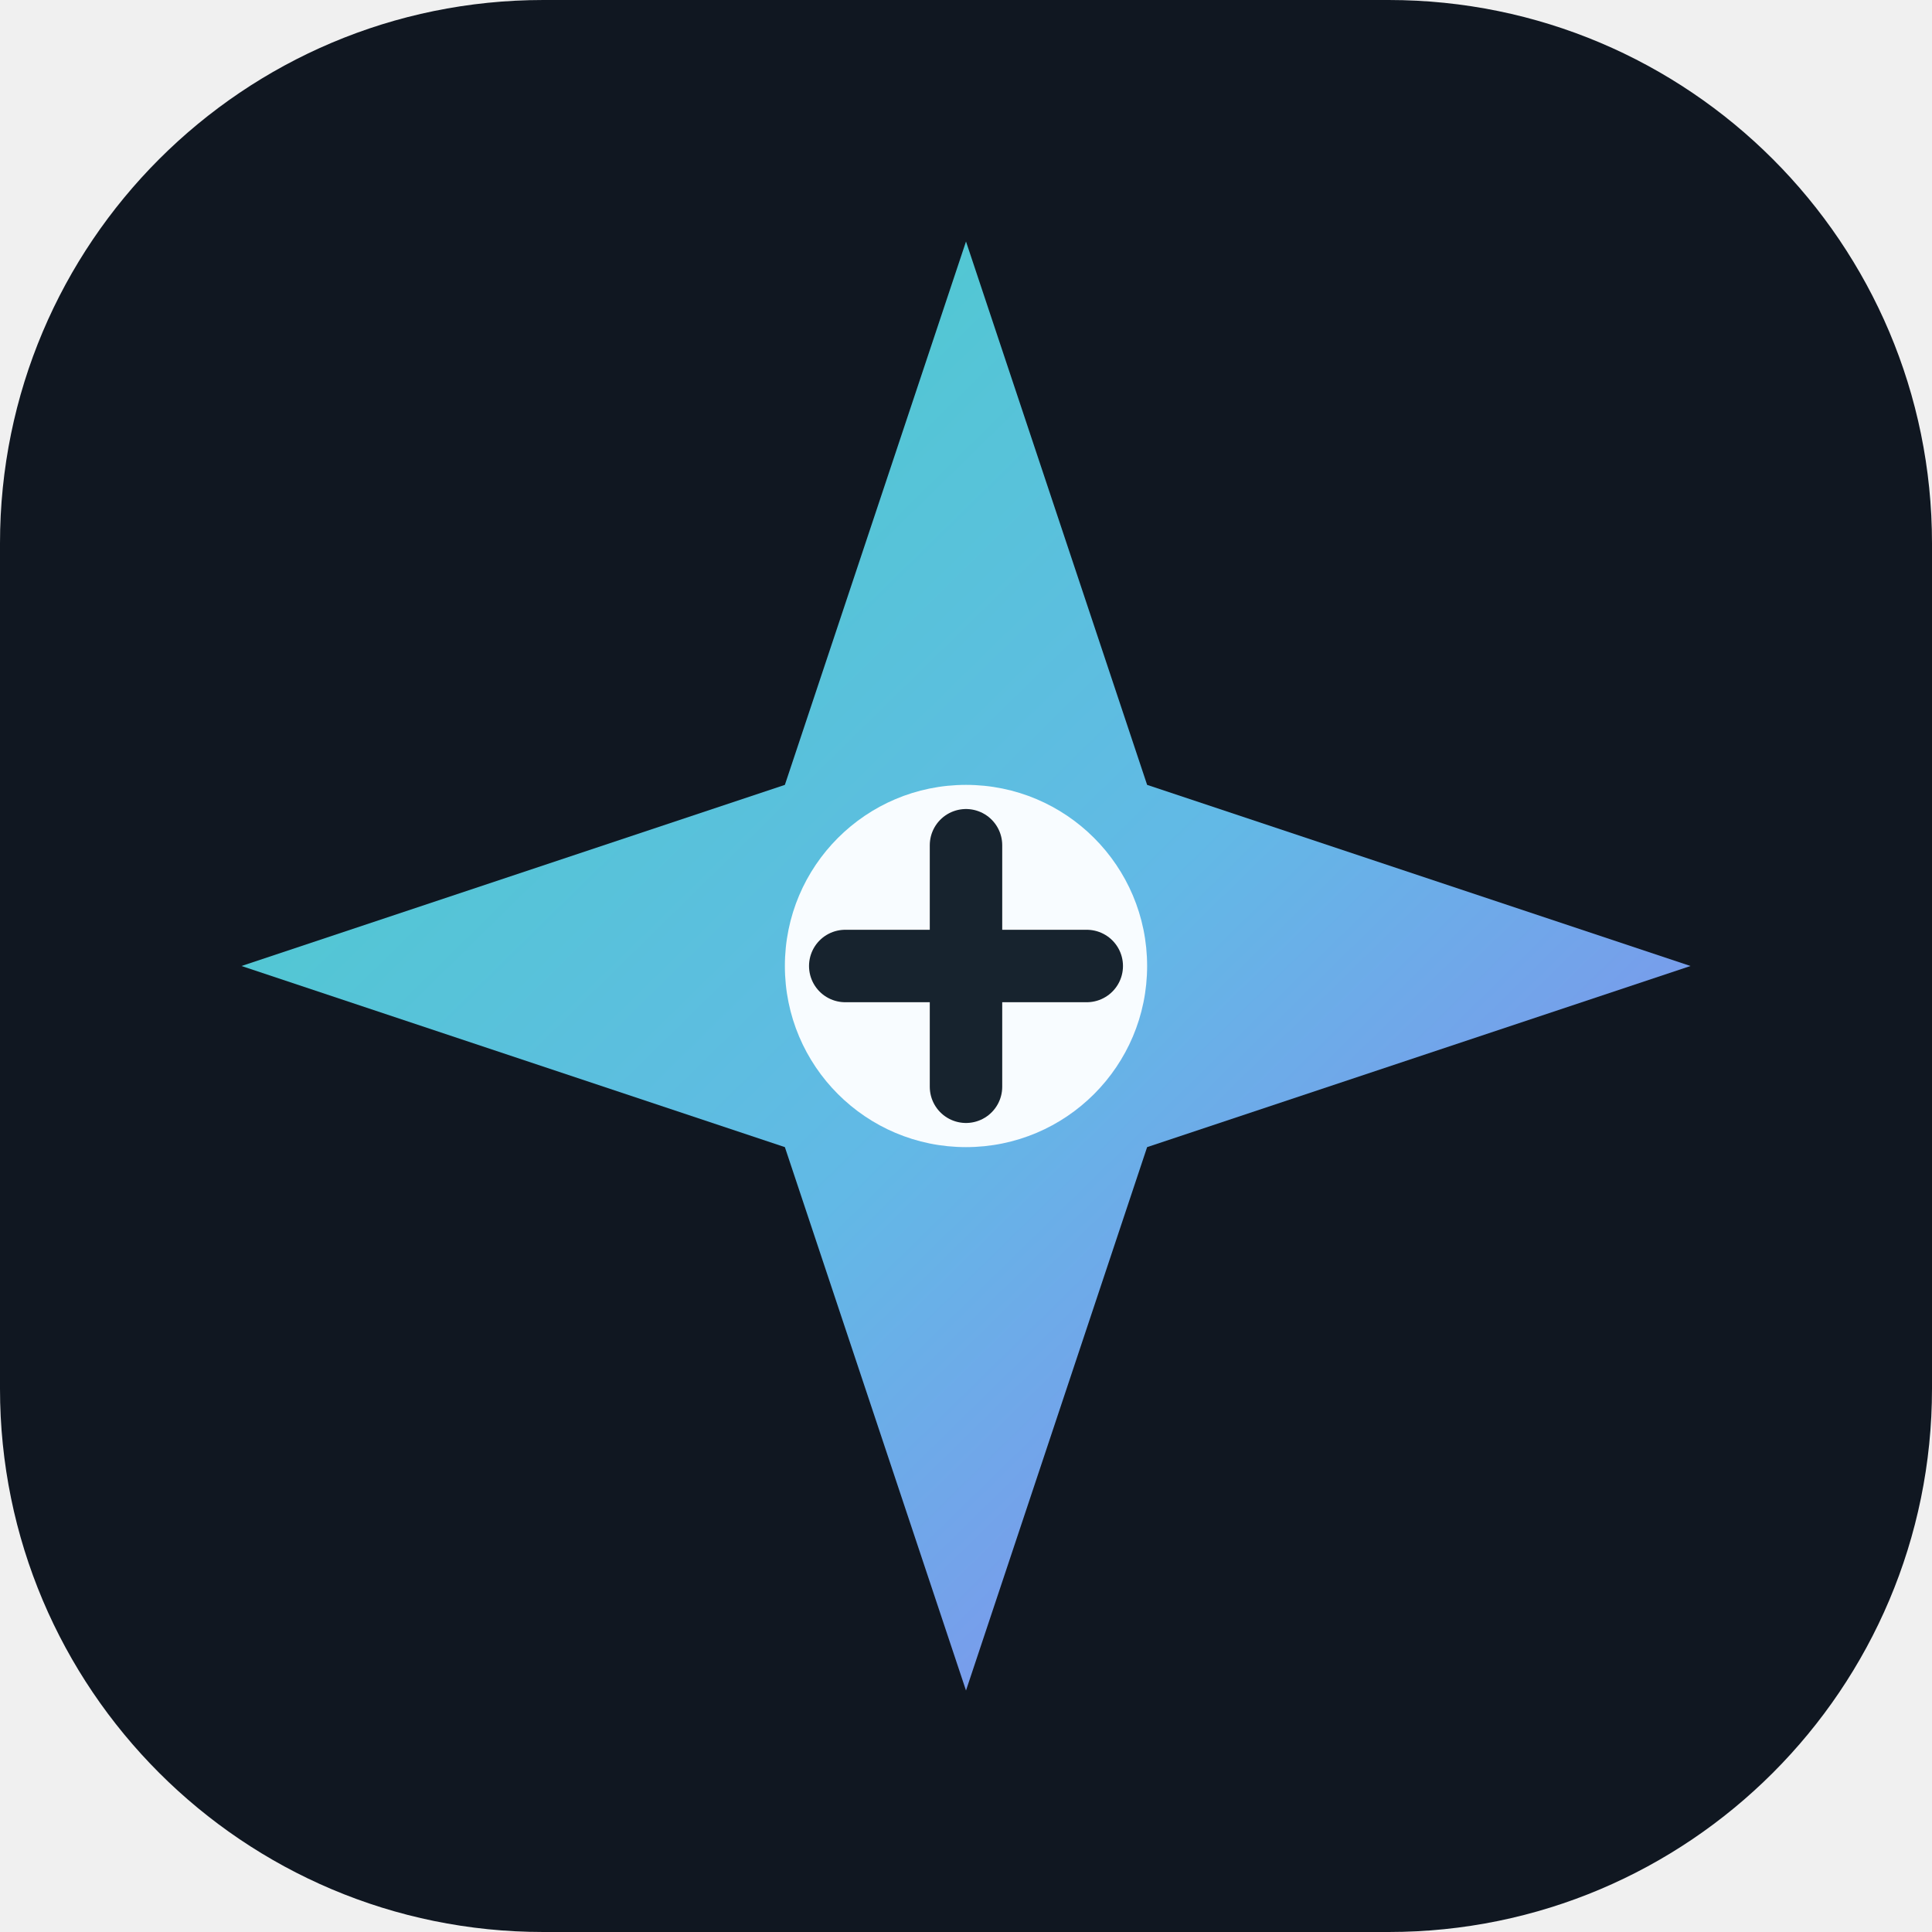
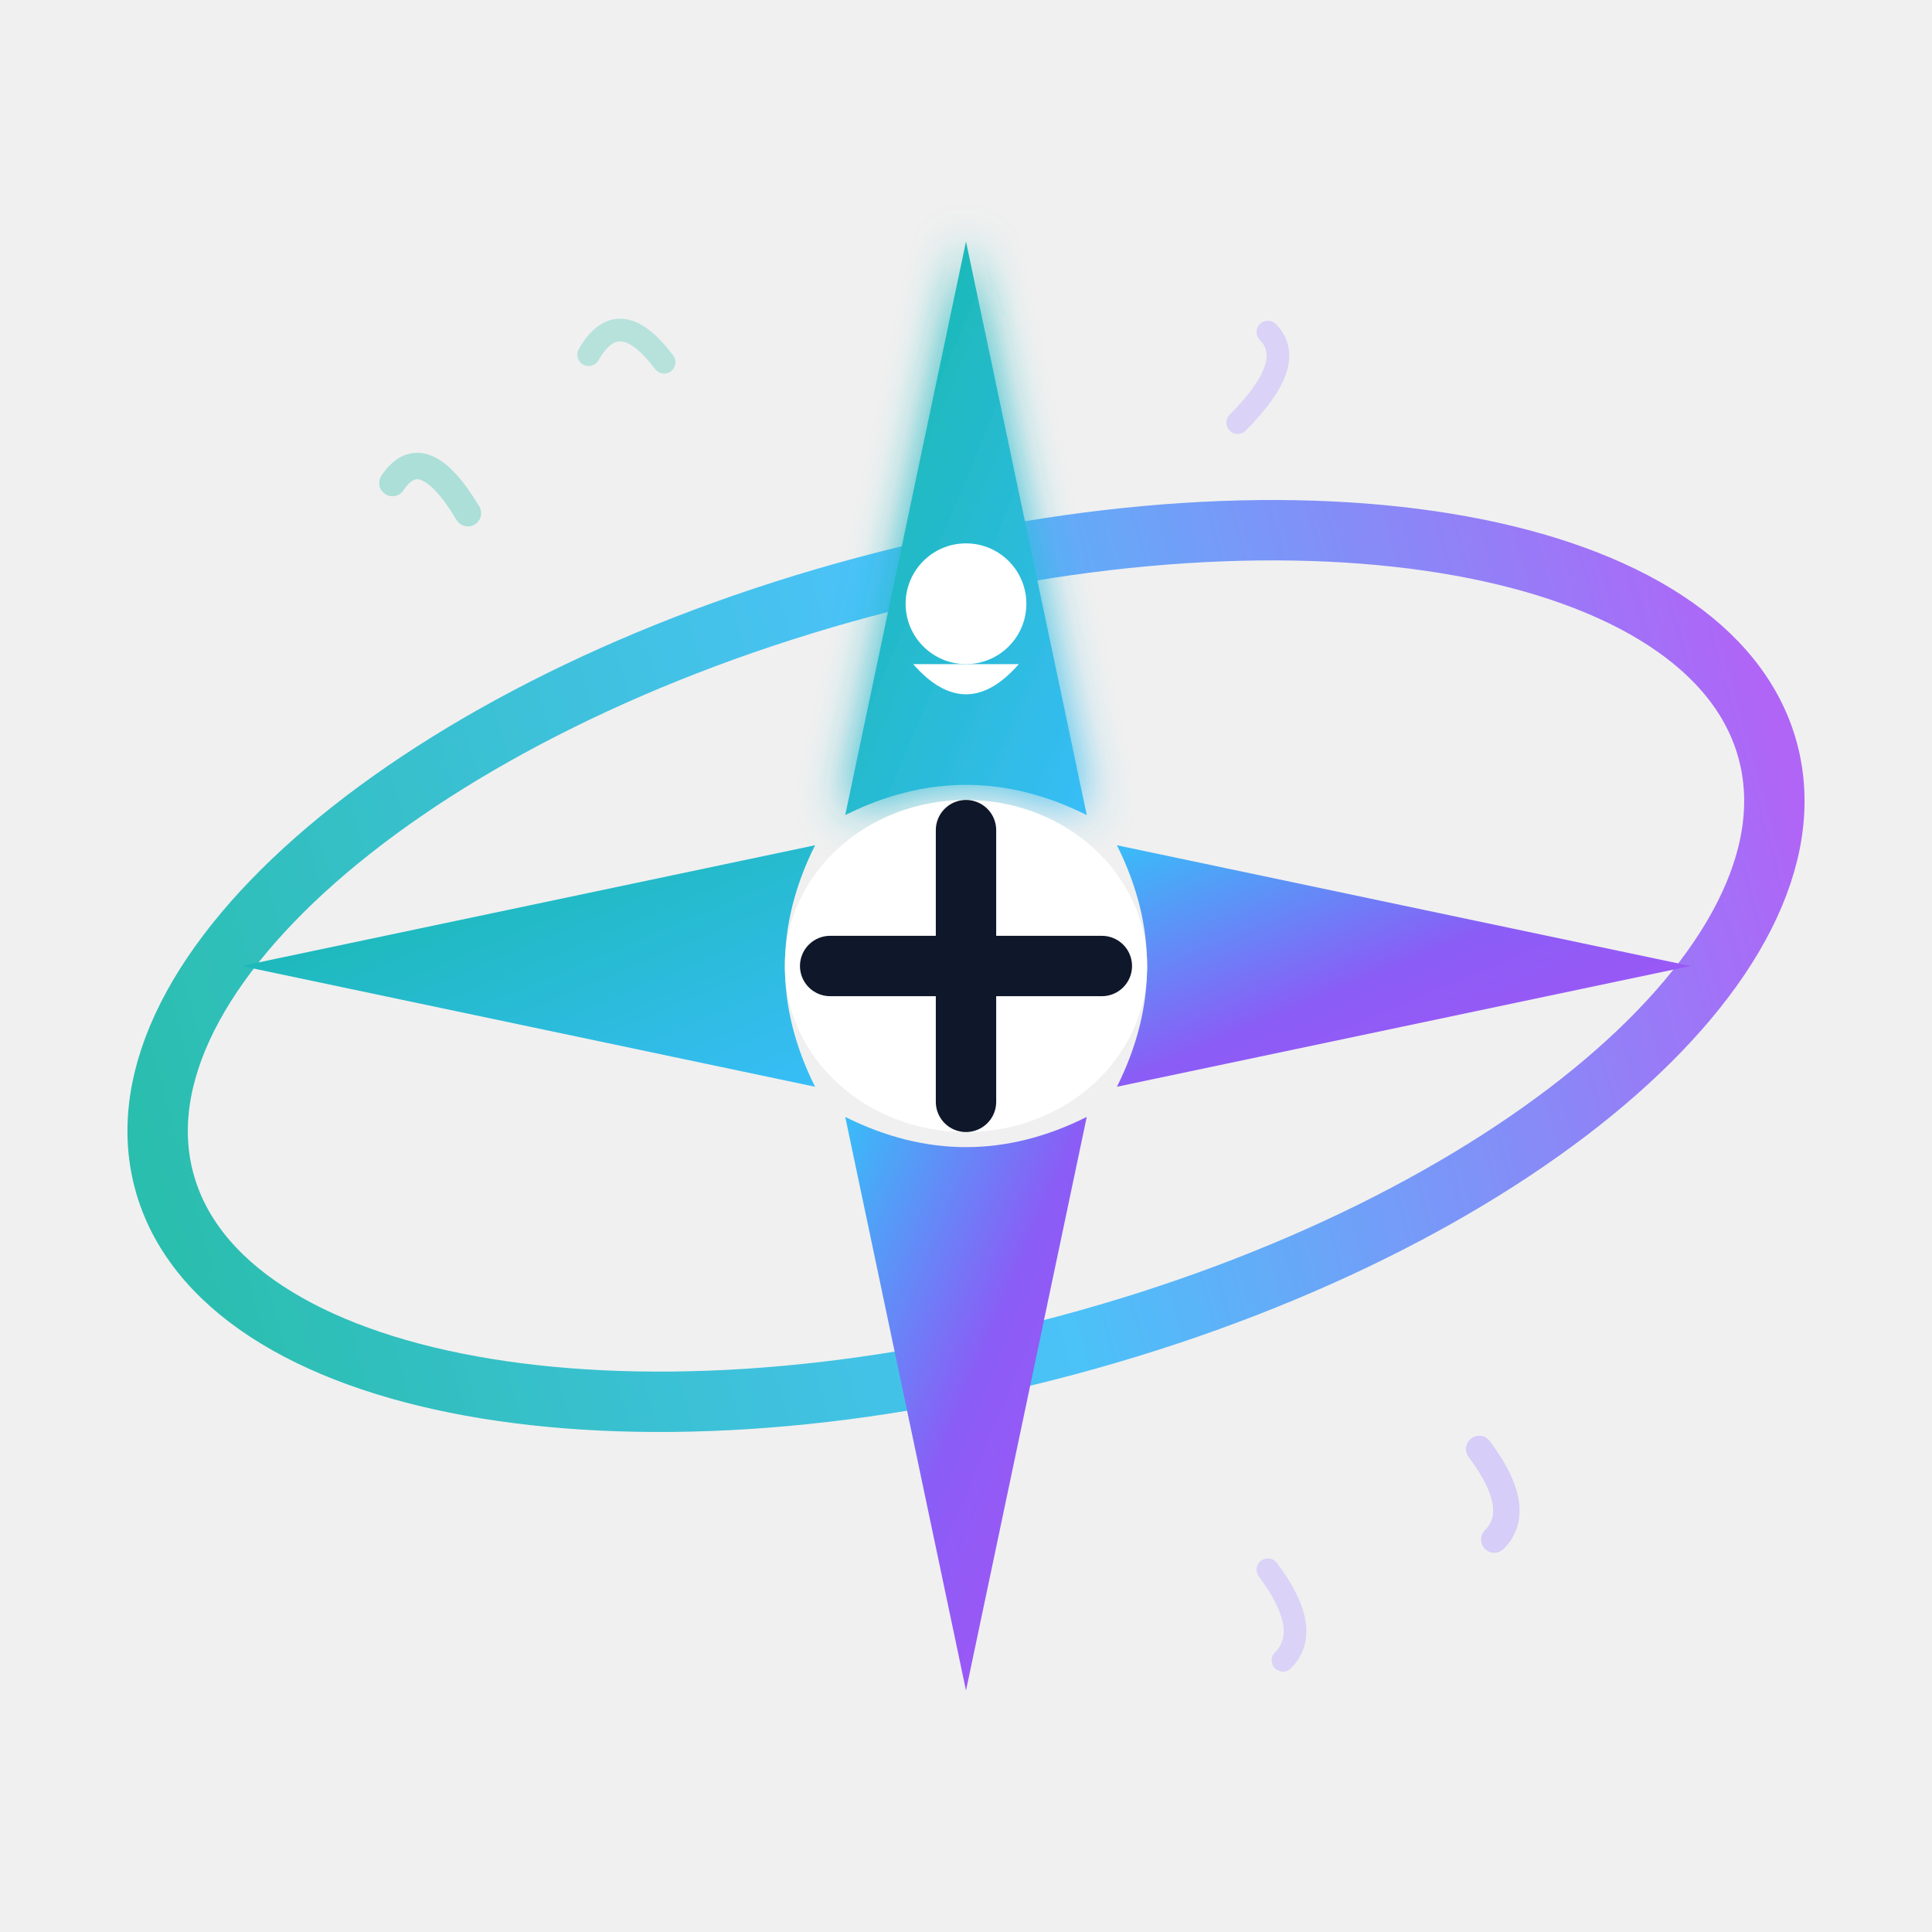
- <svg xmlns="http://www.w3.org/2000/svg" fill="none" viewBox="0 0 64 64">
+ <svg xmlns="http://www.w3.org/2000/svg" viewBox="0 0 256 256" fill="none">
  <defs>
-     <linearGradient gradientUnits="userSpaceOnUse" id="a" x1="8" x2="57" y1="8" y2="58">
-       <stop stop-color="#45D3C4" />
-       <stop offset=".52" stop-color="#62B9E6" />
-       <stop offset="1" stop-color="#9479F2" />
+     <linearGradient id="grad-teal" x1="0%" y1="0%" x2="100%" y2="100%">
+       <stop offset="0%" stop-color="#14B8A6" />
+       <stop offset="100%" stop-color="#38BDF8" />
    </linearGradient>
+     <linearGradient id="grad-purple" x1="0%" y1="0%" x2="100%" y2="100%">
+       <stop offset="0%" stop-color="#38BDF8" />
+       <stop offset="50%" stop-color="#8B5CF6" />
+       <stop offset="100%" stop-color="#A855F7" />
+     </linearGradient>
+     <linearGradient id="grad-orbit" x1="0%" y1="50%" x2="100%" y2="50%">
+       <stop offset="0%" stop-color="#14B8A6" />
+       <stop offset="50%" stop-color="#38BDF8" />
+       <stop offset="100%" stop-color="#A855F7" />
+     </linearGradient>
+     <filter id="star-glow" x="-20%" y="-20%" width="140%" height="140%">
+       <feGaussianBlur stdDeviation="3" result="glow" />
+       <feMerge>
+         <feMergeNode in="glow" />
+         <feMergeNode in="SourceGraphic" />
+       </feMerge>
+     </filter>
  </defs>
-   <rect fill="#101721" height="64" rx="18" width="64" />
-   <path d="M32 8 38 26l18 6-18 6-6 18-6-18-18-6 18-6 6-18Z" fill="url(#a)" />
-   <circle cx="32" cy="32" fill="#F8FCFF" r="6" />
-   <path d="M32 28v8m-4-4h8" stroke="#17232E" stroke-linecap="round" stroke-width="2.4" />
+   <ellipse cx="128" cy="128" rx="110" ry="52" transform="rotate(-15 128 128)" stroke="url(#grad-orbit)" stroke-width="8" stroke-linecap="round" opacity="0.9" />
+   <path d="M62 68 Q56 58 52 64" stroke="#7DD3C8" stroke-width="3.5" stroke-linecap="round" fill="none" opacity="0.6" />
+   <path d="M88 48 Q82 40 78 47" stroke="#7DD3C8" stroke-width="3" stroke-linecap="round" fill="none" opacity="0.5" />
+   <path d="M164 56 Q172 48 168 44" stroke="#C4B5FD" stroke-width="3" stroke-linecap="round" fill="none" opacity="0.5" />
+   <path d="M196 192 Q202 200 198 204" stroke="#C4B5FD" stroke-width="3.5" stroke-linecap="round" fill="none" opacity="0.6" />
+   <path d="M168 208 Q174 216 170 220" stroke="#C4B5FD" stroke-width="3" stroke-linecap="round" fill="none" opacity="0.5" />
+   <path d="M128 32 L144 108 Q128 100 112 108 Z" fill="url(#grad-teal)" filter="url(#star-glow)" />
+   <circle cx="128" cy="80" r="8" fill="white" />
+   <path d="M121 88 Q128 96 135 88" fill="white" />
+   <path d="M32 128 L108 112 Q100 128 108 144 Z" fill="url(#grad-teal)" />
+   <path d="M224 128 L148 112 Q156 128 148 144 Z" fill="url(#grad-purple)" />
+   <path d="M128 224 L112 148 Q128 156 144 148 Z" fill="url(#grad-purple)" />
+   <ellipse cx="128" cy="128" rx="24" ry="22" fill="white" />
+   <path d="M128 110 V146" stroke="#0F172A" stroke-width="8" stroke-linecap="round" />
+   <path d="M110 128 H146" stroke="#0F172A" stroke-width="8" stroke-linecap="round" />
</svg>
